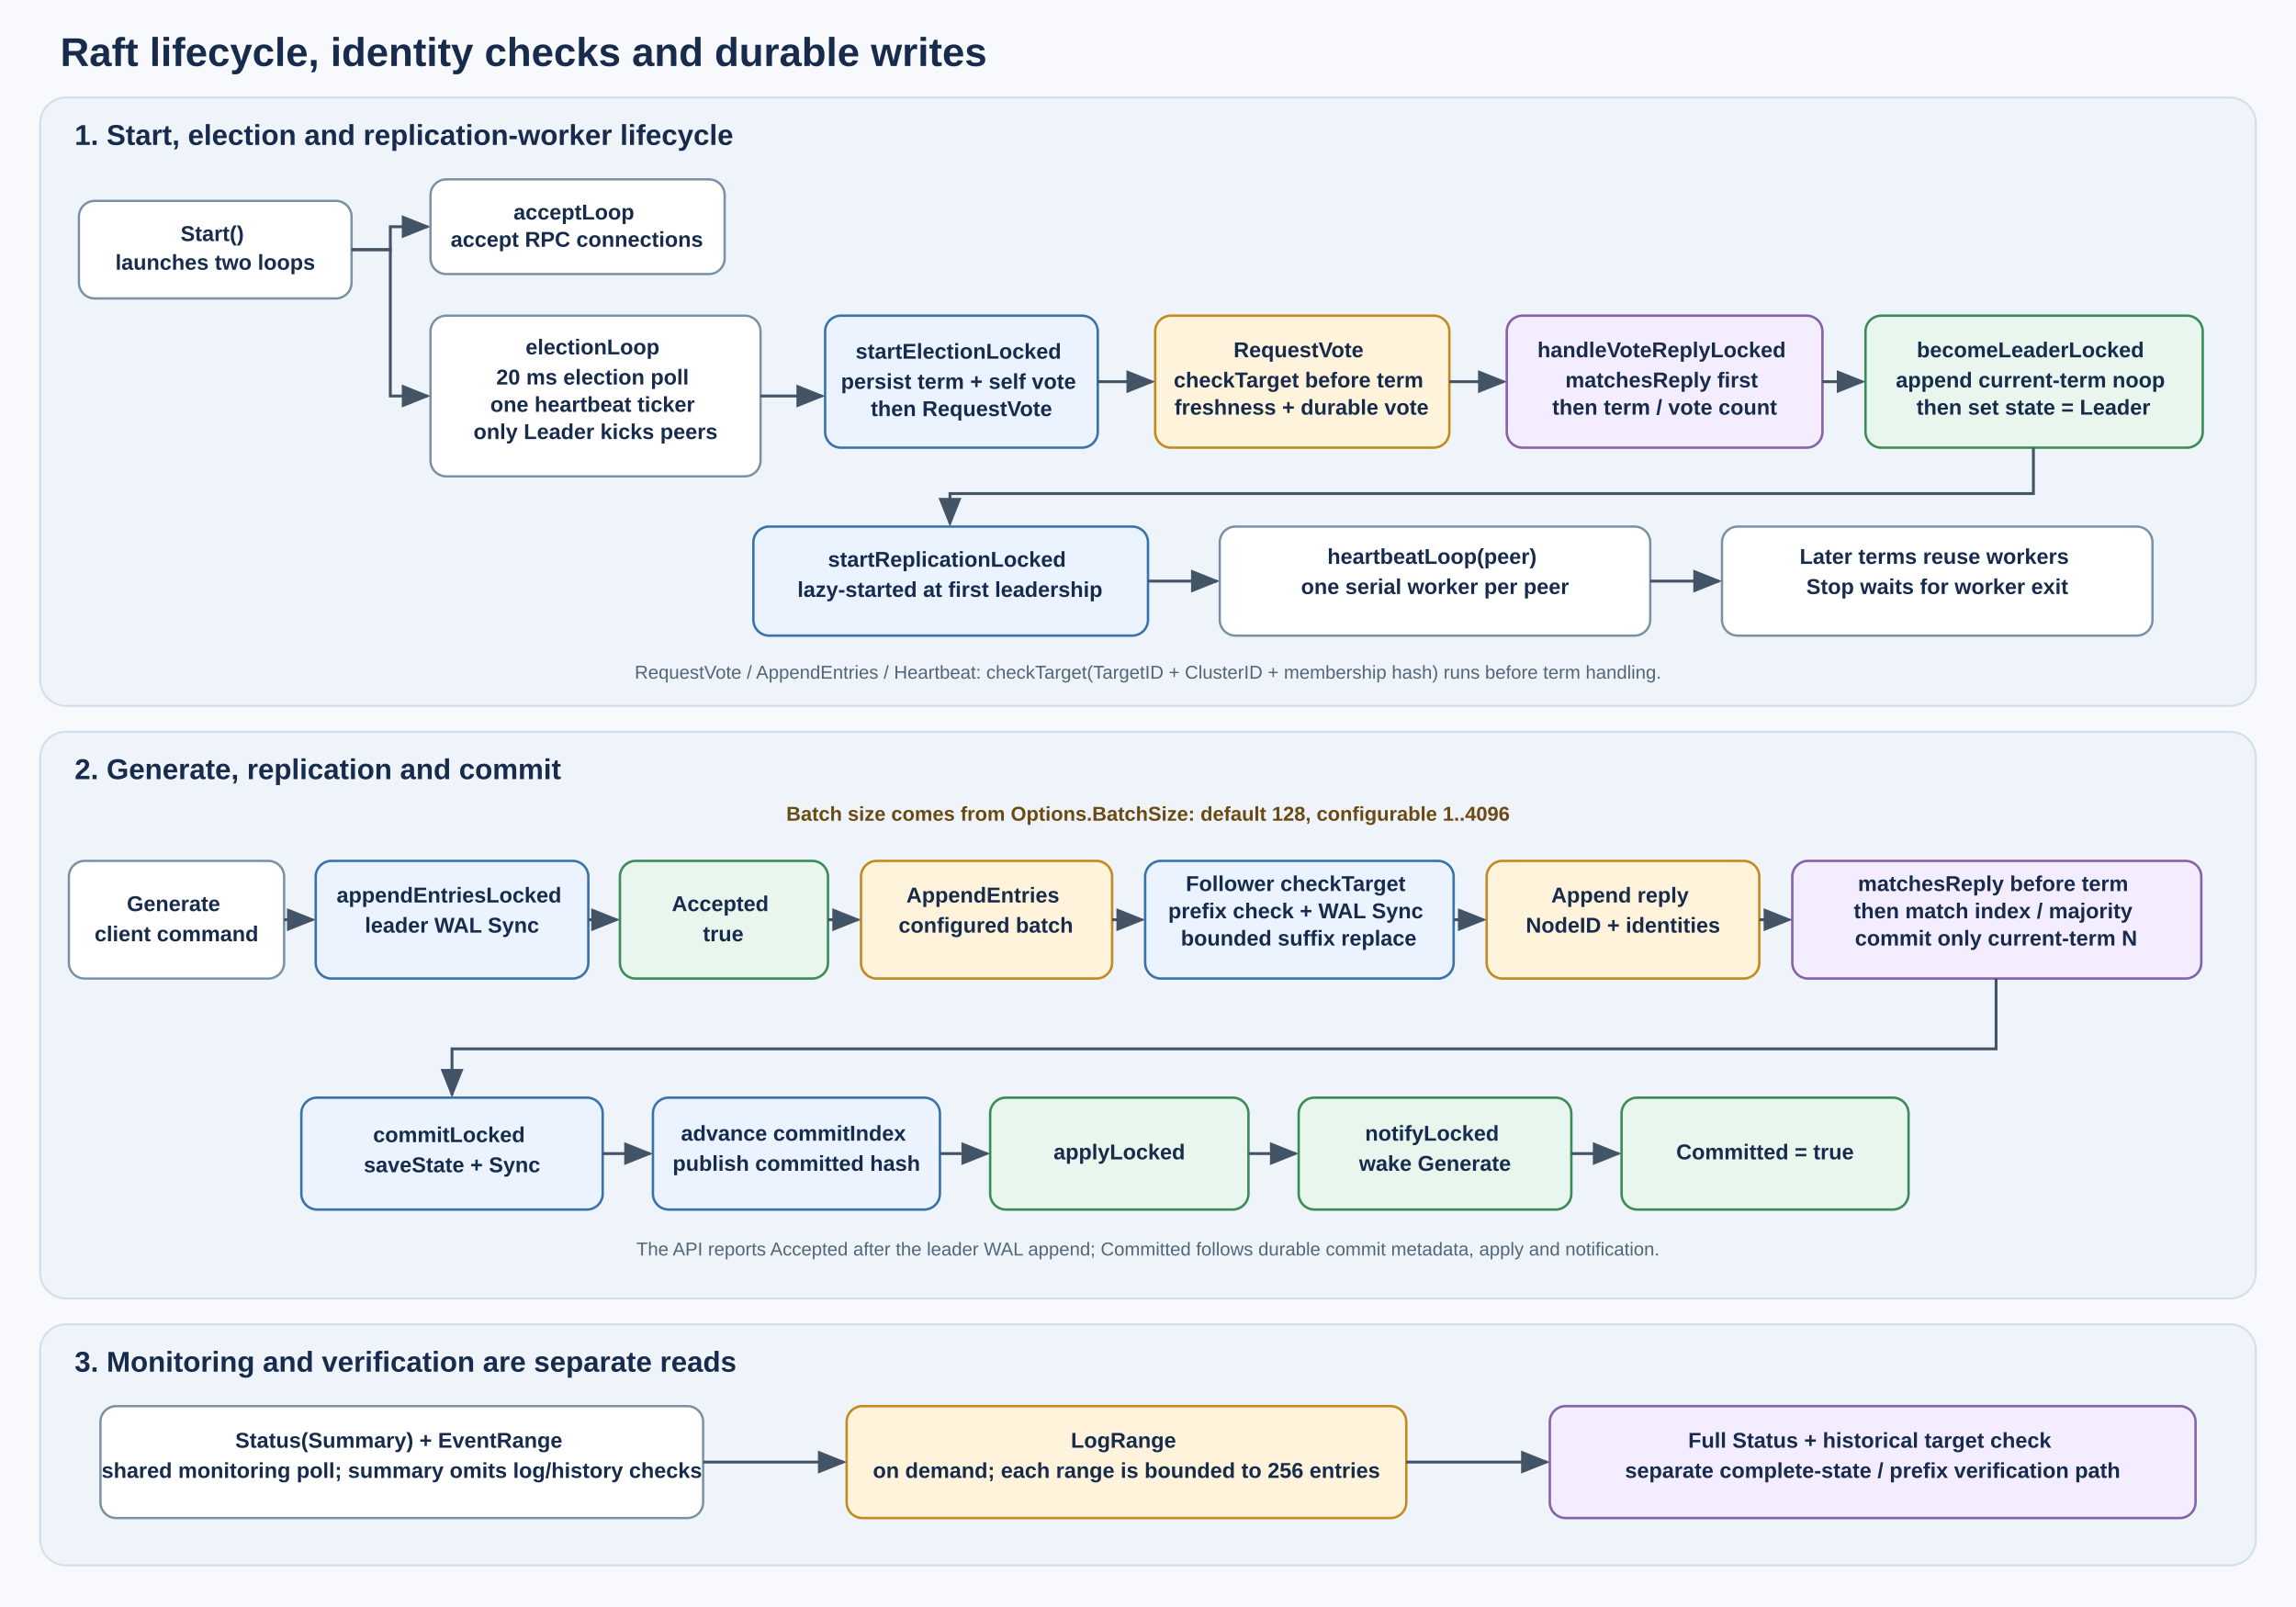
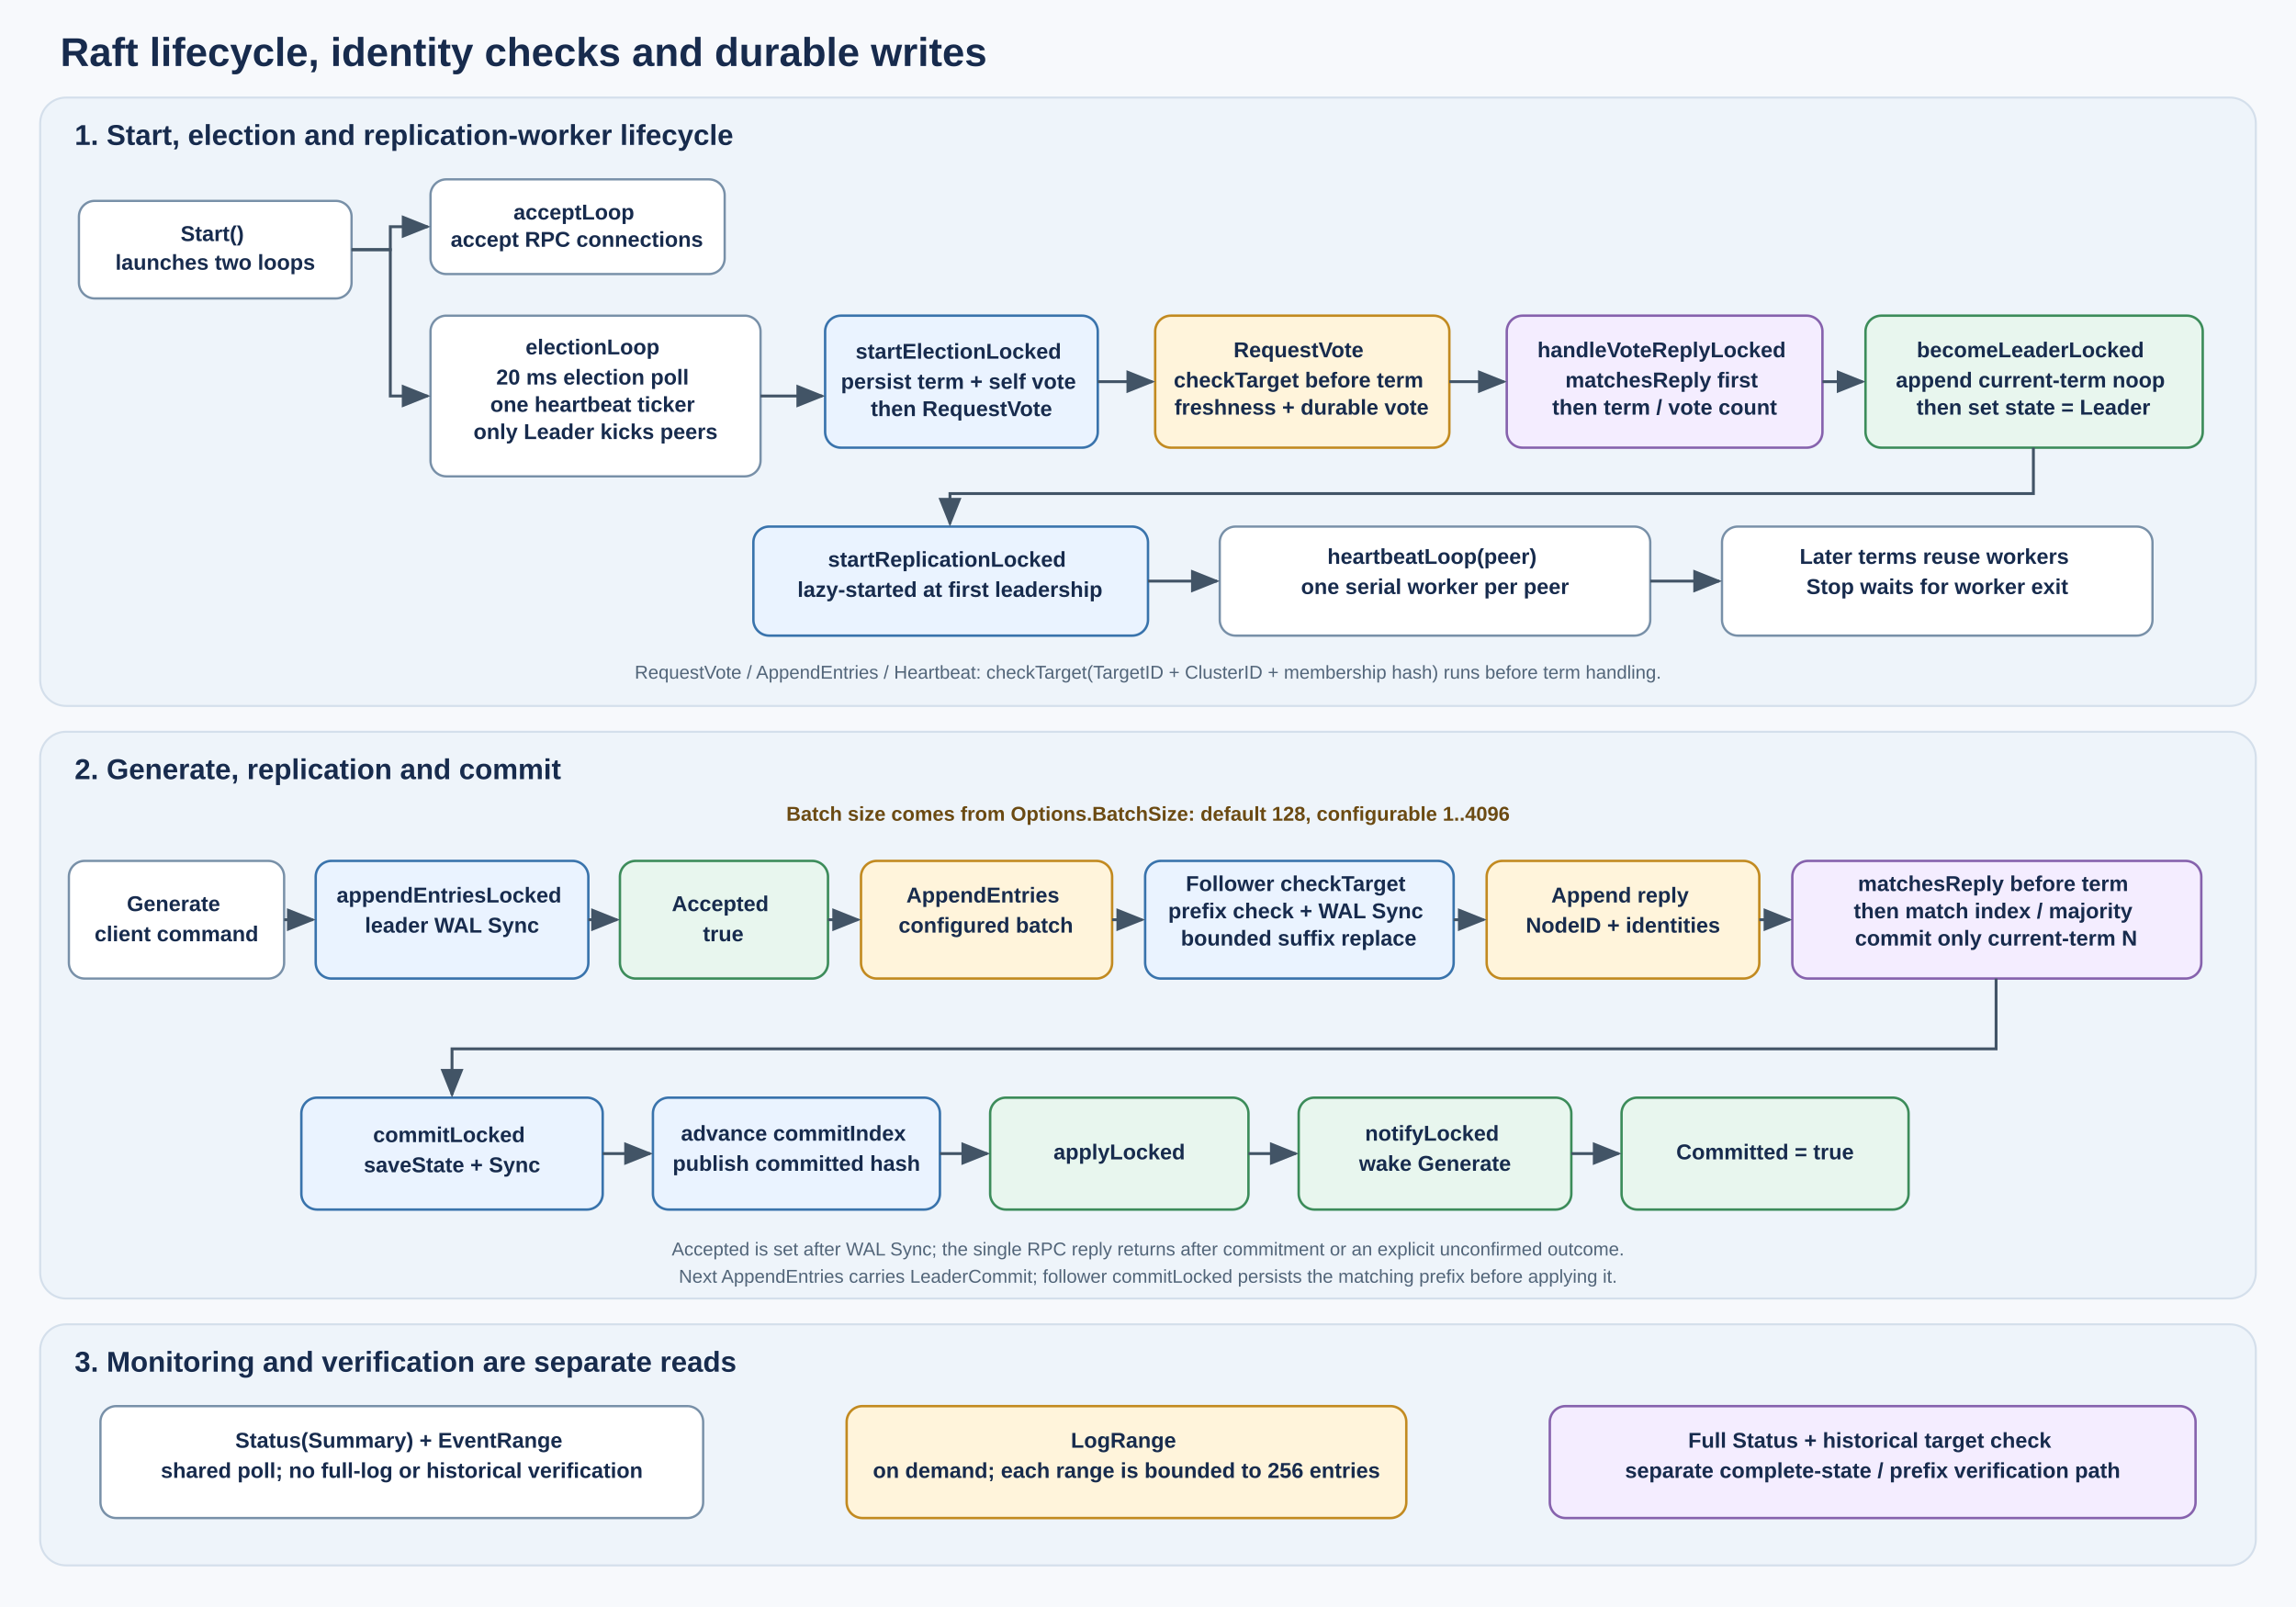
<svg xmlns="http://www.w3.org/2000/svg" width="1600" height="1120" viewBox="0 0 1600 1120" role="img" aria-labelledby="title desc">
  <defs>
    <marker id="arrow" markerWidth="10" markerHeight="8" refX="9" refY="4" orient="auto">
      <path d="M0,0 L10,4 L0,8 Z" fill="#425466" />
    </marker>
    <style>
      text { font-family: Arial, Helvetica, sans-serif; fill: #172b4d; }
      .title { font-size: 28px; font-weight: 700; }
      .section { font-size: 20px; font-weight: 700; }
      .node { fill: #ffffff; stroke: #7890a8; stroke-width: 1.6; rx: 11; }
      .durable { fill: #eaf3ff; stroke: #3973ac; stroke-width: 1.7; rx: 11; }
      .rpc { fill: #fff4db; stroke: #c28a20; stroke-width: 1.7; rx: 11; }
      .apply { fill: #e8f6ee; stroke: #3c8c5a; stroke-width: 1.7; rx: 11; }
      .guard { fill: #f4edff; stroke: #8662ad; stroke-width: 1.7; rx: 11; }
      .label { font-size: 15px; font-weight: 700; text-anchor: middle; }
      .small { font-size: 13px; fill: #526579; text-anchor: middle; }
      .arrow { fill: none; stroke: #425466; stroke-width: 2; marker-end: url(#arrow); }
      .note { font-size: 14px; fill: #6b4a12; font-weight: 700; }
      .panel { fill: #eef4fa; stroke: #d4dfeb; stroke-width: 1.4; }
    </style>
  </defs>
  <rect width="1600" height="1120" fill="#f7f9fc" />
  <text x="42" y="46" class="title">Raft lifecycle, identity checks and durable writes</text>
  <rect x="28" y="68" width="1544" height="424" rx="18" class="panel" />
  <text x="52" y="101" class="section">1. Start, election and replication-worker lifecycle</text>
  <rect x="55" y="140" width="190" height="68" class="node" />
  <text x="150" y="168" class="label">
    <tspan x="150">Start()</tspan>
    <tspan x="150" dy="20">launches two loops</tspan>
  </text>
  <rect x="300" y="125" width="205" height="66" class="node" />
  <text x="402" y="153" class="label">
    <tspan x="402">acceptLoop</tspan>
    <tspan x="402" dy="19">accept RPC connections</tspan>
  </text>
  <rect x="300" y="220" width="230" height="112" class="node" />
  <text x="415" y="247" class="label">
    <tspan x="415">electionLoop</tspan>
    <tspan x="415" dy="21">20 ms election poll</tspan>
    <tspan x="415" dy="19">one heartbeat ticker</tspan>
    <tspan x="415" dy="19">only Leader kicks peers</tspan>
  </text>
  <path d="M245 174 H272 V158 H298" class="arrow" />
  <path d="M245 174 H272 V276 H298" class="arrow" />
  <rect x="575" y="220" width="190" height="92" class="durable" />
  <text x="670" y="250" class="label">
    <tspan x="670">startElectionLocked</tspan>
    <tspan x="670" dy="21">persist term + self vote</tspan>
    <tspan x="670" dy="19">then RequestVote</tspan>
  </text>
  <rect x="805" y="220" width="205" height="92" class="rpc" />
  <text x="907" y="249" class="label">
    <tspan x="907">RequestVote</tspan>
    <tspan x="907" dy="21">checkTarget before term</tspan>
    <tspan x="907" dy="19">freshness + durable vote</tspan>
  </text>
  <rect x="1050" y="220" width="220" height="92" class="guard" />
  <text x="1160" y="249" class="label">
    <tspan x="1160">handleVoteReplyLocked</tspan>
    <tspan x="1160" dy="21">matchesReply first</tspan>
    <tspan x="1160" dy="19">then term / vote count</tspan>
  </text>
  <path d="M530 276 H573" class="arrow" />
  <path d="M765 266 H803" class="arrow" />
  <path d="M1010 266 H1048" class="arrow" />
  <rect x="1300" y="220" width="235" height="92" class="apply" />
  <text x="1417" y="249" class="label">
    <tspan x="1417">becomeLeaderLocked</tspan>
    <tspan x="1417" dy="21">append current-term noop</tspan>
    <tspan x="1417" dy="19">then set state = Leader</tspan>
  </text>
  <path d="M1270 266 H1298" class="arrow" />
  <rect x="525" y="367" width="275" height="76" class="durable" />
  <text x="662" y="395" class="label">
    <tspan x="662">startReplicationLocked</tspan>
    <tspan x="662" dy="21">lazy-started at first leadership</tspan>
  </text>
  <rect x="850" y="367" width="300" height="76" class="node" />
  <text x="1000" y="393" class="label">
    <tspan x="1000">heartbeatLoop(peer)</tspan>
    <tspan x="1000" dy="21">one serial worker per peer</tspan>
  </text>
  <rect x="1200" y="367" width="300" height="76" class="node" />
  <text x="1350" y="393" class="label">
    <tspan x="1350">Later terms reuse workers</tspan>
    <tspan x="1350" dy="21">Stop waits for worker exit</tspan>
  </text>
  <path d="M1417 312 V344 H662 V365" class="arrow" />
  <path d="M800 405 H848" class="arrow" />
  <path d="M1150 405 H1198" class="arrow" />
  <text x="800" y="473" class="small">RequestVote / AppendEntries / Heartbeat: checkTarget(TargetID + ClusterID + membership hash) runs before term handling.</text>
  <rect x="28" y="510" width="1544" height="395" rx="18" class="panel" />
  <text x="52" y="543" class="section">2. Generate, replication and commit</text>
  <text x="800" y="572" class="note" text-anchor="middle">Batch size comes from Options.BatchSize: default 128, configurable 1..4096</text>
  <rect x="48" y="600" width="150" height="82" class="node" />
  <text x="123" y="635" class="label">
    <tspan x="123">Generate</tspan>
    <tspan x="123" dy="21">client command</tspan>
  </text>
  <rect x="220" y="600" width="190" height="82" class="durable" />
  <text x="315" y="629" class="label">
    <tspan x="315">appendEntriesLocked</tspan>
    <tspan x="315" dy="21">leader WAL Sync</tspan>
  </text>
  <rect x="432" y="600" width="145" height="82" class="apply" />
  <text x="504" y="635" class="label">
    <tspan x="504">Accepted</tspan>
    <tspan x="504" dy="21">true</tspan>
  </text>
  <rect x="600" y="600" width="175" height="82" class="rpc" />
  <text x="687" y="629" class="label">
    <tspan x="687">AppendEntries</tspan>
    <tspan x="687" dy="21">configured batch</tspan>
  </text>
  <rect x="798" y="600" width="215" height="82" class="durable" />
  <text x="905" y="621" class="label">
    <tspan x="905">Follower checkTarget</tspan>
    <tspan x="905" dy="19">prefix check + WAL Sync</tspan>
    <tspan x="905" dy="19">bounded suffix replace</tspan>
  </text>
  <rect x="1036" y="600" width="190" height="82" class="rpc" />
  <text x="1131" y="629" class="label">
    <tspan x="1131">Append reply</tspan>
    <tspan x="1131" dy="21">NodeID + identities</tspan>
  </text>
  <rect x="1249" y="600" width="285" height="82" class="guard" />
  <text x="1391" y="621" class="label">
    <tspan x="1391">matchesReply before term</tspan>
    <tspan x="1391" dy="19">then match index / majority</tspan>
    <tspan x="1391" dy="19">commit only current-term N</tspan>
  </text>
  <path d="M198 641 H218" class="arrow" />
  <path d="M410 641 H430" class="arrow" />
  <path d="M577 641 H598" class="arrow" />
  <path d="M775 641 H796" class="arrow" />
  <path d="M1013 641 H1034" class="arrow" />
  <path d="M1226 641 H1247" class="arrow" />
  <rect x="210" y="765" width="210" height="78" class="durable" />
  <text x="315" y="796" class="label">
    <tspan x="315">commitLocked</tspan>
    <tspan x="315" dy="21">saveState + Sync</tspan>
  </text>
  <rect x="455" y="765" width="200" height="78" class="durable" />
  <text x="555" y="795" class="label">
    <tspan x="555">advance commitIndex</tspan>
    <tspan x="555" dy="21">publish committed hash</tspan>
  </text>
  <rect x="690" y="765" width="180" height="78" class="apply" />
  <text x="780" y="808" class="label">applyLocked</text>
  <rect x="905" y="765" width="190" height="78" class="apply" />
  <text x="1000" y="795" class="label">
    <tspan x="1000">notifyLocked</tspan>
    <tspan x="1000" dy="21">wake Generate</tspan>
  </text>
  <rect x="1130" y="765" width="200" height="78" class="apply" />
  <text x="1230" y="808" class="label">Committed = true</text>
  <path d="M1391 682 V731 H315 V763" class="arrow" />
  <path d="M420 804 H453" class="arrow" />
  <path d="M655 804 H688" class="arrow" />
  <path d="M870 804 H903" class="arrow" />
  <path d="M1095 804 H1128" class="arrow" />
-   <text x="800" y="875" class="small">The API reports Accepted after the leader WAL append; Committed follows durable commit metadata, apply and notification.</text>
+   <text x="800" y="894" class="small">Next AppendEntries carries LeaderCommit; follower commitLocked persists the matching prefix before applying it.</text>
+   <text x="800" y="875" class="small">Accepted is set after WAL Sync; the single RPC reply returns after commitment or an explicit unconfirmed outcome.</text>
  <rect x="28" y="923" width="1544" height="168" rx="18" class="panel" />
  <text x="52" y="956" class="section">3. Monitoring and verification are separate reads</text>
  <rect x="70" y="980" width="420" height="78" class="node" />
  <text x="280" y="1009" class="label">
    <tspan x="280">Status(Summary) + EventRange</tspan>
-     <tspan x="280" dy="21">shared monitoring poll; summary omits log/history checks</tspan>
+     <tspan x="280" dy="21">shared poll; no full-log or historical verification</tspan>
  </text>
  <rect x="590" y="980" width="390" height="78" class="rpc" />
  <text x="785" y="1009" class="label">
    <tspan x="785">LogRange</tspan>
    <tspan x="785" dy="21">on demand; each range is bounded to 256 entries</tspan>
  </text>
  <rect x="1080" y="980" width="450" height="78" class="guard" />
  <text x="1305" y="1009" class="label">
    <tspan x="1305">Full Status + historical target check</tspan>
    <tspan x="1305" dy="21">separate complete-state / prefix verification path</tspan>
  </text>
-   <path d="M490 1019 H588" class="arrow" />
-   <path d="M980 1019 H1078" class="arrow" />
</svg>
